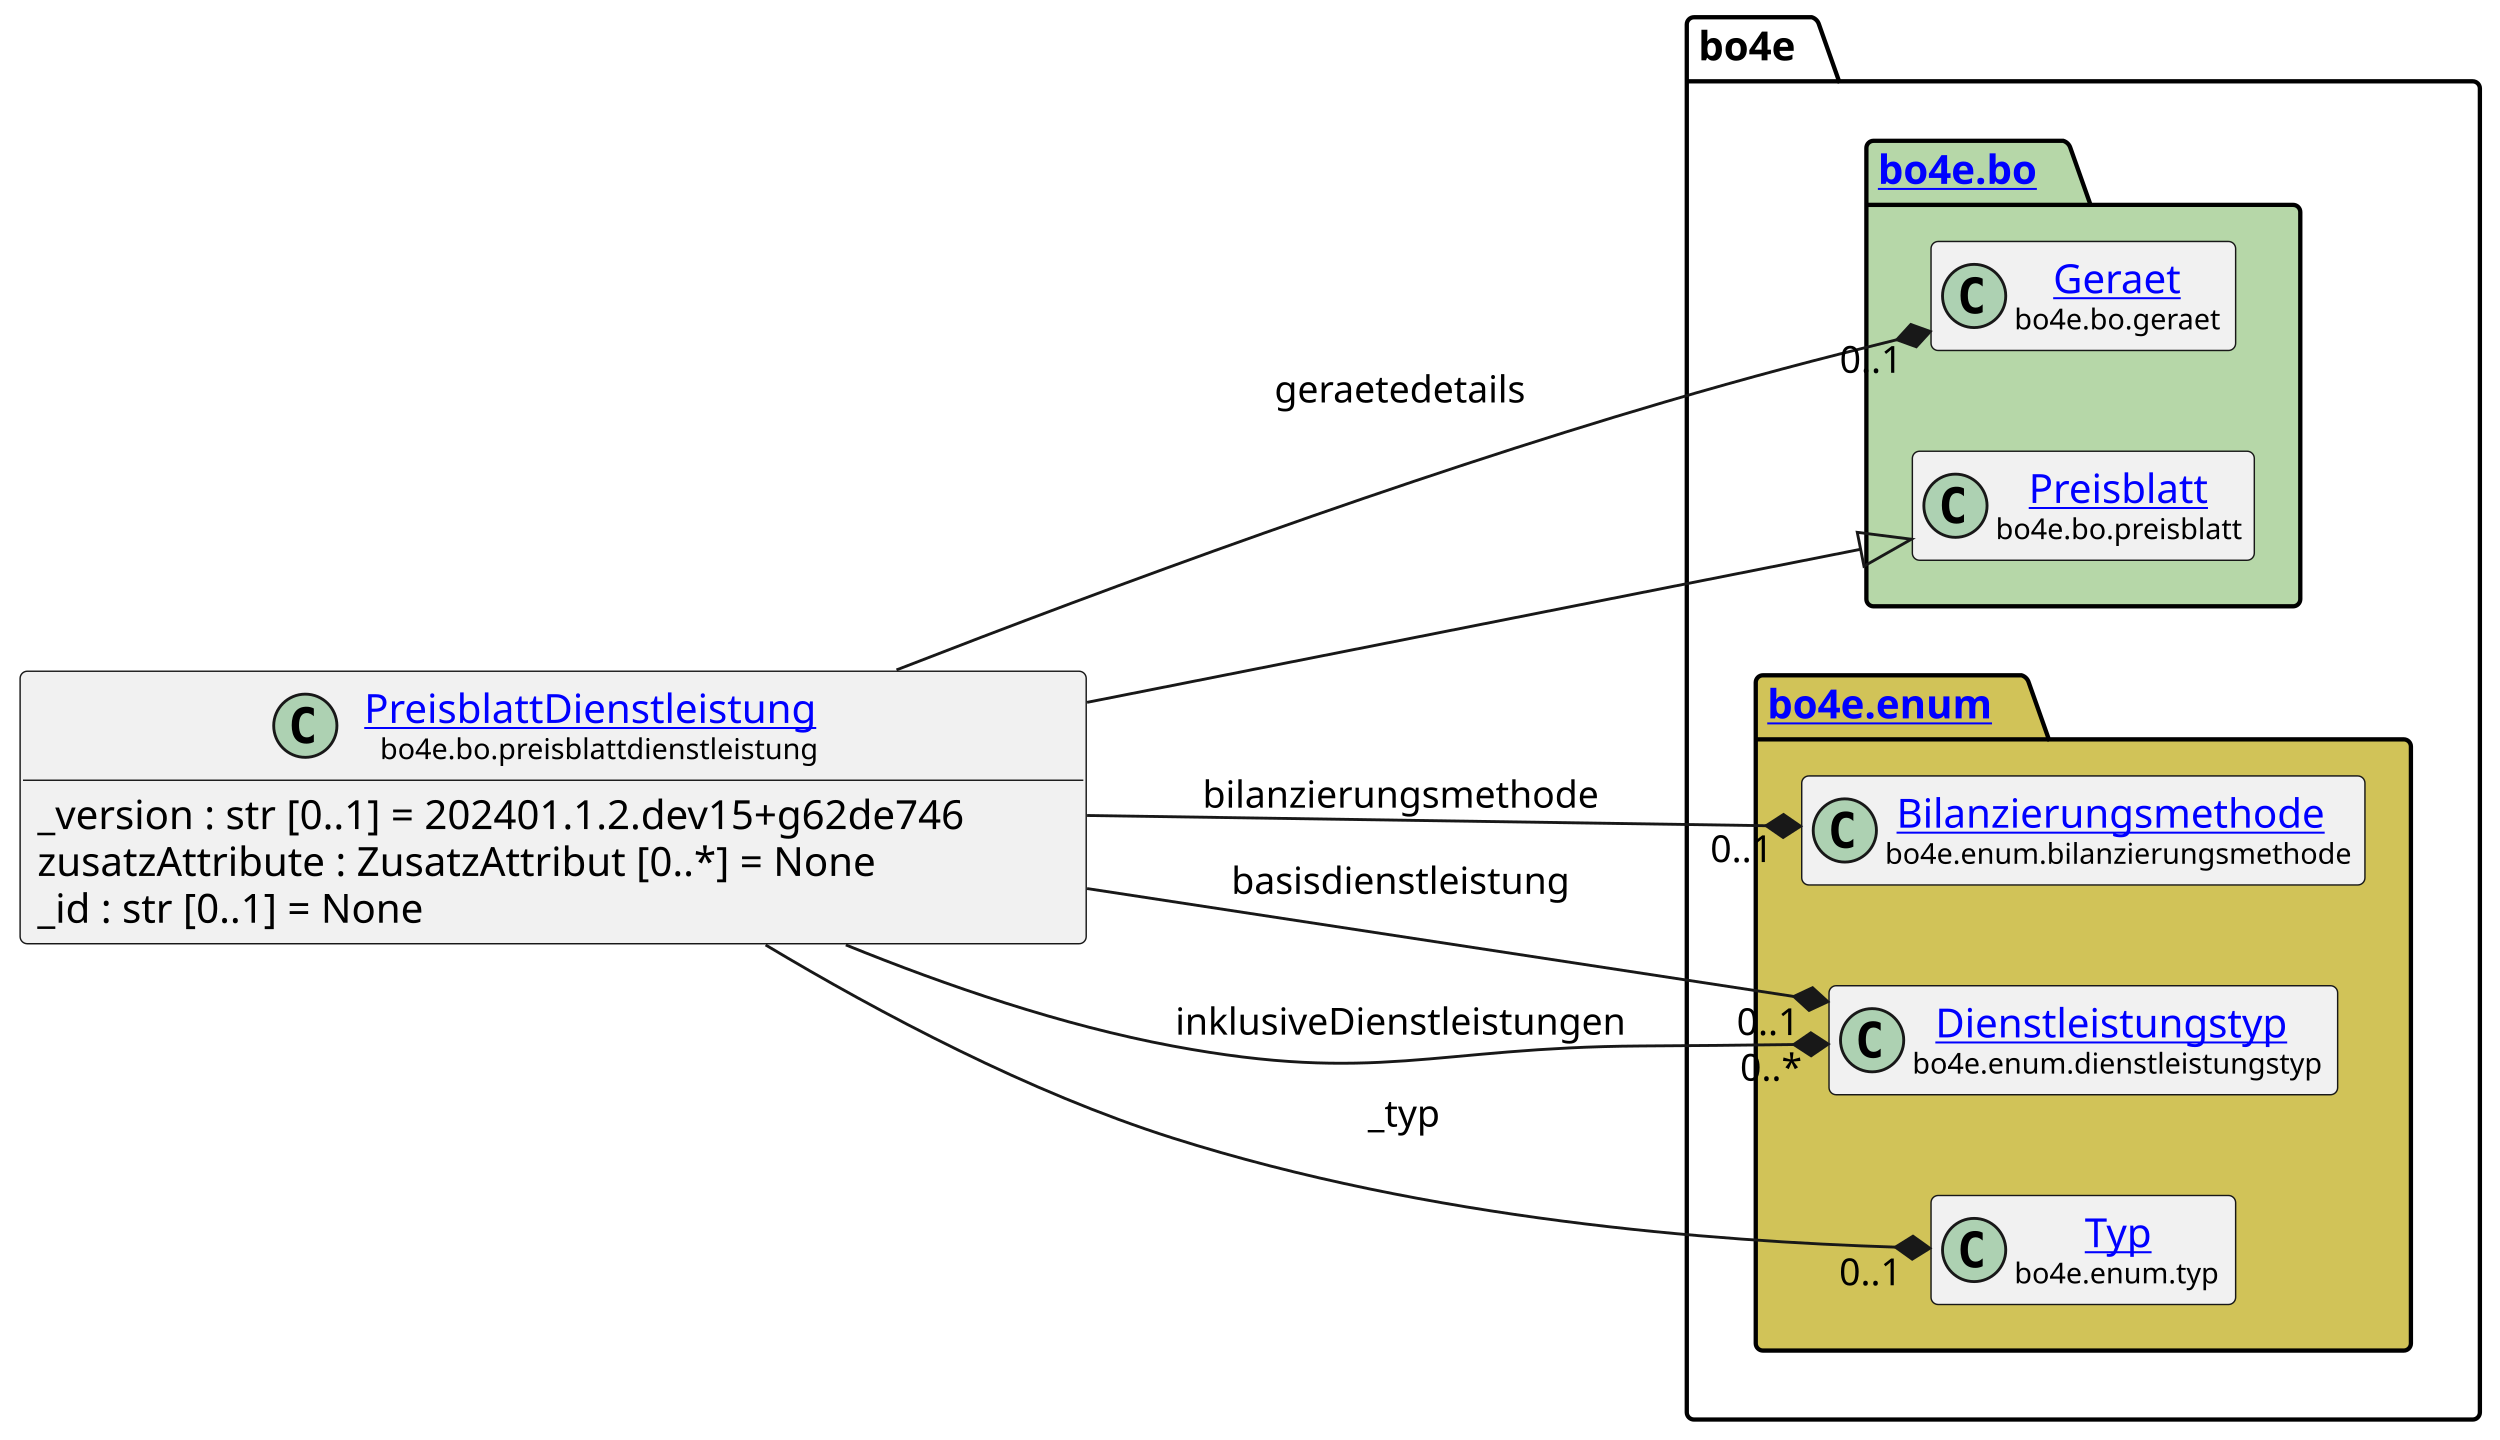
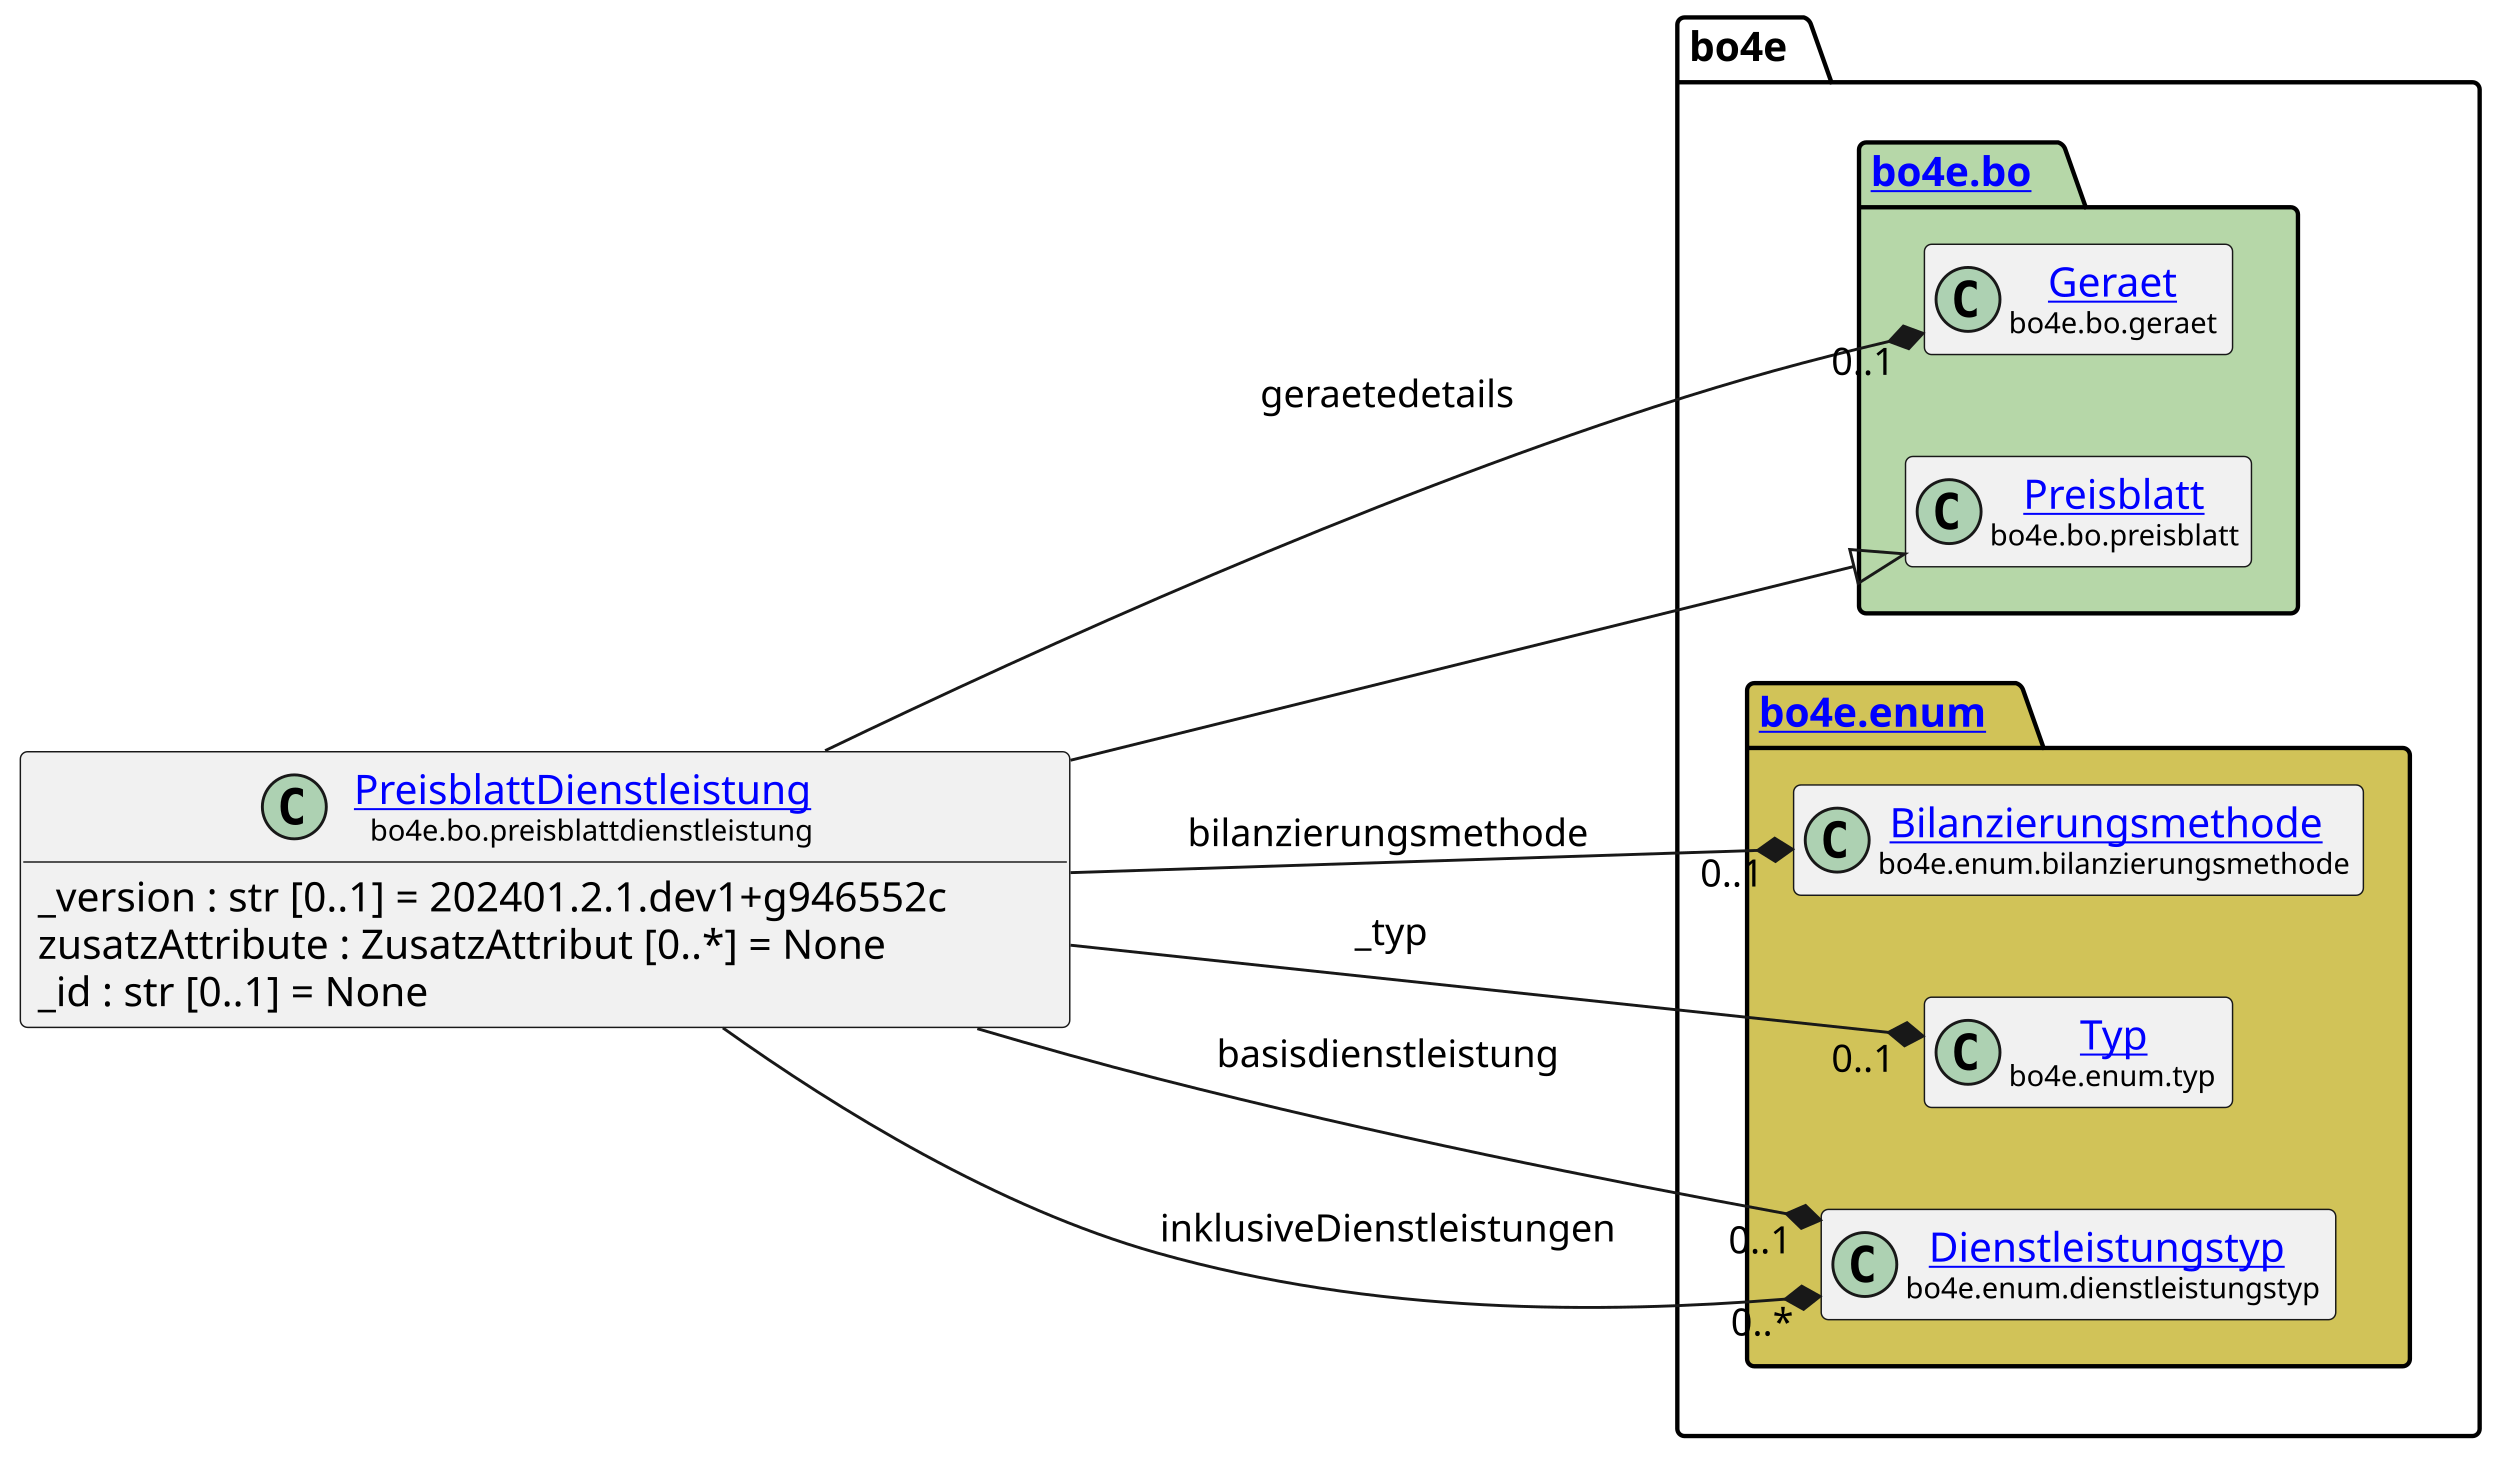
- <svg xmlns="http://www.w3.org/2000/svg" xmlns:xlink="http://www.w3.org/1999/xlink" contentStyleType="text/css" height="501px" preserveAspectRatio="none" style="width:870px;height:501px;background:#FFFFFF;" version="1.1" viewBox="0 0 870 501" width="870px" zoomAndPan="magnify">
+ <svg xmlns="http://www.w3.org/2000/svg" xmlns:xlink="http://www.w3.org/1999/xlink" contentStyleType="text/css" height="501px" preserveAspectRatio="none" style="width:860px;height:501px;background:#FFFFFF;" version="1.1" viewBox="0 0 860 501" width="860px" zoomAndPan="magnify">
  <defs />
  <g>
    <g id="cluster_bo4e">
-       <path d="M589.5,6 L630.5,6 A3.75,3.75 0 0 1 633,8.5 L640,28.297 L860.5,28.297 A2.5,2.5 0 0 1 863,30.797 L863,491.5 A2.5,2.5 0 0 1 860.5,494 L589.5,494 A2.5,2.5 0 0 1 587,491.5 L587,8.5 A2.5,2.5 0 0 1 589.5,6 " fill="none" style="stroke:#000000;stroke-width:1.5;" />
-       <line style="stroke:#000000;stroke-width:1.5;" x1="587" x2="640" y1="28.297" y2="28.297" />
-       <text fill="#000000" font-family="sans-serif" font-size="14" font-weight="bold" lengthAdjust="spacing" textLength="40" x="591" y="20.995">bo4e</text>
+       <path d="M579.5,6 L620.5,6 A3.75,3.75 0 0 1 623,8.5 L630,28.297 L850.5,28.297 A2.5,2.5 0 0 1 853,30.797 L853,491.5 A2.5,2.5 0 0 1 850.5,494 L579.5,494 A2.5,2.5 0 0 1 577,491.5 L577,8.5 A2.5,2.5 0 0 1 579.5,6 " fill="none" style="stroke:#000000;stroke-width:1.5;" />
+       <line style="stroke:#000000;stroke-width:1.5;" x1="577" x2="630" y1="28.297" y2="28.297" />
+       <text fill="#000000" font-family="sans-serif" font-size="14" font-weight="bold" lengthAdjust="spacing" textLength="40" x="581" y="20.995">bo4e</text>
    </g>
    <g id="cluster_bo">
-       <path d="M652,49 L718,49 A3.75,3.75 0 0 1 720.5,51.5 L727.5,71.297 L798,71.297 A2.5,2.5 0 0 1 800.5,73.797 L800.5,208.5 A2.5,2.5 0 0 1 798,211 L652,211 A2.5,2.5 0 0 1 649.5,208.5 L649.5,51.5 A2.5,2.5 0 0 1 652,49 " fill="#B6D7A8" style="stroke:#000000;stroke-width:1.5;" />
-       <line style="stroke:#000000;stroke-width:1.5;" x1="649.5" x2="727.5" y1="71.297" y2="71.297" />
+       <path d="M642,49 L708,49 A3.75,3.75 0 0 1 710.5,51.5 L717.5,71.297 L788,71.297 A2.5,2.5 0 0 1 790.5,73.797 L790.5,208.5 A2.5,2.5 0 0 1 788,211 L642,211 A2.5,2.5 0 0 1 639.5,208.5 L639.5,51.5 A2.5,2.5 0 0 1 642,49 " fill="#B6D7A8" style="stroke:#000000;stroke-width:1.5;" />
+       <line style="stroke:#000000;stroke-width:1.5;" x1="639.5" x2="717.5" y1="71.297" y2="71.297" />
      <a href="https://bo4e.github.io/BO4E-python/latest/api/bo4e.bo.html" target="_top" title="https://bo4e.github.io/BO4E-python/latest/api/bo4e.bo.html" xlink:actuate="onRequest" xlink:href="https://bo4e.github.io/BO4E-python/latest/api/bo4e.bo.html" xlink:show="new" xlink:title="https://bo4e.github.io/BO4E-python/latest/api/bo4e.bo.html" xlink:type="simple">
-         <text fill="#0000FF" font-family="sans-serif" font-size="14" font-weight="bold" lengthAdjust="spacing" text-decoration="underline" textLength="65" x="653.5" y="63.995">bo4e.bo</text>
+         <text fill="#0000FF" font-family="sans-serif" font-size="14" font-weight="bold" lengthAdjust="spacing" text-decoration="underline" textLength="65" x="643.5" y="63.995">bo4e.bo</text>
      </a>
    </g>
    <g id="cluster_enum">
-       <path d="M613.5,235 L703.5,235 A3.75,3.75 0 0 1 706,237.5 L713,257.297 L836.5,257.297 A2.5,2.5 0 0 1 839,259.797 L839,467.5 A2.5,2.5 0 0 1 836.5,470 L613.5,470 A2.5,2.5 0 0 1 611,467.5 L611,237.5 A2.5,2.5 0 0 1 613.5,235 " fill="#D1C358" style="stroke:#000000;stroke-width:1.5;" />
-       <line style="stroke:#000000;stroke-width:1.5;" x1="611" x2="713" y1="257.297" y2="257.297" />
+       <path d="M603.5,235 L693.5,235 A3.75,3.75 0 0 1 696,237.5 L703,257.297 L826.5,257.297 A2.5,2.5 0 0 1 829,259.797 L829,467.5 A2.5,2.5 0 0 1 826.5,470 L603.5,470 A2.5,2.5 0 0 1 601,467.5 L601,237.5 A2.5,2.5 0 0 1 603.5,235 " fill="#D1C358" style="stroke:#000000;stroke-width:1.5;" />
+       <line style="stroke:#000000;stroke-width:1.5;" x1="601" x2="703" y1="257.297" y2="257.297" />
      <a href="https://bo4e.github.io/BO4E-python/latest/api/bo4e.enum.html" target="_top" title="https://bo4e.github.io/BO4E-python/latest/api/bo4e.enum.html" xlink:actuate="onRequest" xlink:href="https://bo4e.github.io/BO4E-python/latest/api/bo4e.enum.html" xlink:show="new" xlink:title="https://bo4e.github.io/BO4E-python/latest/api/bo4e.enum.html" xlink:type="simple">
-         <text fill="#0000FF" font-family="sans-serif" font-size="14" font-weight="bold" lengthAdjust="spacing" text-decoration="underline" textLength="89" x="615" y="249.995">bo4e.enum</text>
+         <text fill="#0000FF" font-family="sans-serif" font-size="14" font-weight="bold" lengthAdjust="spacing" text-decoration="underline" textLength="89" x="605" y="249.995">bo4e.enum</text>
      </a>
    </g>
    <g id="elem_Geraet">
-       <rect codeLine="10" fill="#F1F1F1" height="37.938" id="Geraet" rx="2.5" ry="2.5" style="stroke:#181818;stroke-width:0.5;" width="106" x="672" y="84.03" />
-       <ellipse cx="687" cy="102.999" fill="#ADD1B2" rx="11" ry="11" style="stroke:#181818;stroke-width:1.0;" />
-       <path d="M689.969,108.639 Q689.391,108.936 688.75,109.077 Q688.109,109.233 687.406,109.233 Q684.906,109.233 683.578,107.593 Q682.266,105.936 682.266,102.811 Q682.266,99.686 683.578,98.03 Q684.906,96.374 687.406,96.374 Q688.109,96.374 688.75,96.53 Q689.406,96.686 689.969,96.983 L689.969,99.702 Q689.344,99.124 688.75,98.858 Q688.156,98.577 687.531,98.577 Q686.188,98.577 685.5,99.655 Q684.812,100.718 684.812,102.811 Q684.812,104.905 685.5,105.983 Q686.188,107.046 687.531,107.046 Q688.156,107.046 688.75,106.78 Q689.344,106.499 689.969,105.921 L689.969,108.639 Z " fill="#000000" />
+       <rect codeLine="10" fill="#F1F1F1" height="37.938" id="Geraet" rx="2.5" ry="2.5" style="stroke:#181818;stroke-width:0.5;" width="106" x="662" y="84.03" />
+       <ellipse cx="677" cy="102.999" fill="#ADD1B2" rx="11" ry="11" style="stroke:#181818;stroke-width:1.0;" />
+       <path d="M679.969,108.639 Q679.391,108.936 678.75,109.077 Q678.109,109.233 677.406,109.233 Q674.906,109.233 673.578,107.593 Q672.266,105.936 672.266,102.811 Q672.266,99.686 673.578,98.03 Q674.906,96.374 677.406,96.374 Q678.109,96.374 678.75,96.53 Q679.406,96.686 679.969,96.983 L679.969,99.702 Q679.344,99.124 678.75,98.858 Q678.156,98.577 677.531,98.577 Q676.188,98.577 675.5,99.655 Q674.812,100.718 674.812,102.811 Q674.812,104.905 675.5,105.983 Q676.188,107.046 677.531,107.046 Q678.156,107.046 678.75,106.78 Q679.344,106.499 679.969,105.921 L679.969,108.639 Z " fill="#000000" />
      <a href="https://bo4e.github.io/BO4E-python/latest/api/bo4e.bo.html#bo4e.bo.geraet.Geraet" target="_top" title="https://bo4e.github.io/BO4E-python/latest/api/bo4e.bo.html#bo4e.bo.geraet.Geraet" xlink:actuate="onRequest" xlink:href="https://bo4e.github.io/BO4E-python/latest/api/bo4e.bo.html#bo4e.bo.geraet.Geraet" xlink:show="new" xlink:title="https://bo4e.github.io/BO4E-python/latest/api/bo4e.bo.html#bo4e.bo.geraet.Geraet" xlink:type="simple">
-         <text fill="#0000FF" font-family="sans-serif" font-size="14" lengthAdjust="spacing" text-decoration="underline" textLength="47" x="714.5" y="102.025">Geraet</text>
+         <text fill="#0000FF" font-family="sans-serif" font-size="14" lengthAdjust="spacing" text-decoration="underline" textLength="47" x="704.5" y="102.025">Geraet</text>
      </a>
-       <text fill="#000000" font-family="sans-serif" font-size="10" lengthAdjust="spacing" textLength="74" x="701" y="114.609">bo4e.bo.geraet</text>
+       <text fill="#000000" font-family="sans-serif" font-size="10" lengthAdjust="spacing" textLength="74" x="691" y="114.609">bo4e.bo.geraet</text>
    </g>
    <g id="elem_Preisblatt">
-       <rect codeLine="11" fill="#F1F1F1" height="37.938" id="Preisblatt" rx="2.5" ry="2.5" style="stroke:#181818;stroke-width:0.5;" width="119" x="665.5" y="157.03" />
-       <ellipse cx="680.5" cy="175.999" fill="#ADD1B2" rx="11" ry="11" style="stroke:#181818;stroke-width:1.0;" />
-       <path d="M683.469,181.639 Q682.891,181.936 682.25,182.077 Q681.609,182.233 680.906,182.233 Q678.406,182.233 677.078,180.593 Q675.766,178.936 675.766,175.811 Q675.766,172.686 677.078,171.03 Q678.406,169.374 680.906,169.374 Q681.609,169.374 682.25,169.53 Q682.906,169.686 683.469,169.983 L683.469,172.702 Q682.844,172.124 682.25,171.858 Q681.656,171.577 681.031,171.577 Q679.688,171.577 679,172.655 Q678.312,173.718 678.312,175.811 Q678.312,177.905 679,178.983 Q679.688,180.046 681.031,180.046 Q681.656,180.046 682.25,179.78 Q682.844,179.499 683.469,178.921 L683.469,181.639 Z " fill="#000000" />
+       <rect codeLine="11" fill="#F1F1F1" height="37.938" id="Preisblatt" rx="2.5" ry="2.5" style="stroke:#181818;stroke-width:0.5;" width="119" x="655.5" y="157.03" />
+       <ellipse cx="670.5" cy="175.999" fill="#ADD1B2" rx="11" ry="11" style="stroke:#181818;stroke-width:1.0;" />
+       <path d="M673.469,181.639 Q672.891,181.936 672.25,182.077 Q671.609,182.233 670.906,182.233 Q668.406,182.233 667.078,180.593 Q665.766,178.936 665.766,175.811 Q665.766,172.686 667.078,171.03 Q668.406,169.374 670.906,169.374 Q671.609,169.374 672.25,169.53 Q672.906,169.686 673.469,169.983 L673.469,172.702 Q672.844,172.124 672.25,171.858 Q671.656,171.577 671.031,171.577 Q669.688,171.577 669,172.655 Q668.312,173.718 668.312,175.811 Q668.312,177.905 669,178.983 Q669.688,180.046 671.031,180.046 Q671.656,180.046 672.25,179.78 Q672.844,179.499 673.469,178.921 L673.469,181.639 Z " fill="#000000" />
      <a href="https://bo4e.github.io/BO4E-python/latest/api/bo4e.bo.html#bo4e.bo.preisblatt.Preisblatt" target="_top" title="https://bo4e.github.io/BO4E-python/latest/api/bo4e.bo.html#bo4e.bo.preisblatt.Preisblatt" xlink:actuate="onRequest" xlink:href="https://bo4e.github.io/BO4E-python/latest/api/bo4e.bo.html#bo4e.bo.preisblatt.Preisblatt" xlink:show="new" xlink:title="https://bo4e.github.io/BO4E-python/latest/api/bo4e.bo.html#bo4e.bo.preisblatt.Preisblatt" xlink:type="simple">
-         <text fill="#0000FF" font-family="sans-serif" font-size="14" lengthAdjust="spacing" text-decoration="underline" textLength="64" x="706" y="175.025">Preisblatt</text>
+         <text fill="#0000FF" font-family="sans-serif" font-size="14" lengthAdjust="spacing" text-decoration="underline" textLength="64" x="696" y="175.025">Preisblatt</text>
      </a>
-       <text fill="#000000" font-family="sans-serif" font-size="10" lengthAdjust="spacing" textLength="87" x="694.5" y="187.609">bo4e.bo.preisblatt</text>
+       <text fill="#000000" font-family="sans-serif" font-size="10" lengthAdjust="spacing" textLength="87" x="684.5" y="187.609">bo4e.bo.preisblatt</text>
    </g>
    <g id="elem_Bilanzierungsmethode">
-       <rect codeLine="14" fill="#F1F1F1" height="37.938" id="Bilanzierungsmethode" rx="2.5" ry="2.5" style="stroke:#181818;stroke-width:0.5;" width="196" x="627" y="270.03" />
-       <ellipse cx="642" cy="288.999" fill="#ADD1B2" rx="11" ry="11" style="stroke:#181818;stroke-width:1.0;" />
-       <path d="M644.969,294.639 Q644.391,294.936 643.75,295.077 Q643.109,295.233 642.406,295.233 Q639.906,295.233 638.578,293.592 Q637.266,291.936 637.266,288.811 Q637.266,285.686 638.578,284.03 Q639.906,282.374 642.406,282.374 Q643.109,282.374 643.75,282.53 Q644.406,282.686 644.969,282.983 L644.969,285.702 Q644.344,285.124 643.75,284.858 Q643.156,284.577 642.531,284.577 Q641.188,284.577 640.5,285.655 Q639.812,286.717 639.812,288.811 Q639.812,290.905 640.5,291.983 Q641.188,293.046 642.531,293.046 Q643.156,293.046 643.75,292.78 Q644.344,292.499 644.969,291.921 L644.969,294.639 Z " fill="#000000" />
+       <rect codeLine="14" fill="#F1F1F1" height="37.938" id="Bilanzierungsmethode" rx="2.5" ry="2.5" style="stroke:#181818;stroke-width:0.5;" width="196" x="617" y="270.03" />
+       <ellipse cx="632" cy="288.999" fill="#ADD1B2" rx="11" ry="11" style="stroke:#181818;stroke-width:1.0;" />
+       <path d="M634.969,294.639 Q634.391,294.936 633.75,295.077 Q633.109,295.233 632.406,295.233 Q629.906,295.233 628.578,293.592 Q627.266,291.936 627.266,288.811 Q627.266,285.686 628.578,284.03 Q629.906,282.374 632.406,282.374 Q633.109,282.374 633.75,282.53 Q634.406,282.686 634.969,282.983 L634.969,285.702 Q634.344,285.124 633.75,284.858 Q633.156,284.577 632.531,284.577 Q631.188,284.577 630.5,285.655 Q629.812,286.717 629.812,288.811 Q629.812,290.905 630.5,291.983 Q631.188,293.046 632.531,293.046 Q633.156,293.046 633.75,292.78 Q634.344,292.499 634.969,291.921 L634.969,294.639 Z " fill="#000000" />
      <a href="https://bo4e.github.io/BO4E-python/latest/api/bo4e.enum.html#bo4e.enum.bilanzierungsmethode.Bilanzierungsmethode" target="_top" title="https://bo4e.github.io/BO4E-python/latest/api/bo4e.enum.html#bo4e.enum.bilanzierungsmethode.Bilanzierungsmethode" xlink:actuate="onRequest" xlink:href="https://bo4e.github.io/BO4E-python/latest/api/bo4e.enum.html#bo4e.enum.bilanzierungsmethode.Bilanzierungsmethode" xlink:show="new" xlink:title="https://bo4e.github.io/BO4E-python/latest/api/bo4e.enum.html#bo4e.enum.bilanzierungsmethode.Bilanzierungsmethode" xlink:type="simple">
-         <text fill="#0000FF" font-family="sans-serif" font-size="14" lengthAdjust="spacing" text-decoration="underline" textLength="156" x="660" y="288.025">Bilanzierungsmethode</text>
+         <text fill="#0000FF" font-family="sans-serif" font-size="14" lengthAdjust="spacing" text-decoration="underline" textLength="156" x="650" y="288.025">Bilanzierungsmethode</text>
      </a>
-       <text fill="#000000" font-family="sans-serif" font-size="10" lengthAdjust="spacing" textLength="164" x="656" y="300.609">bo4e.enum.bilanzierungsmethode</text>
+       <text fill="#000000" font-family="sans-serif" font-size="10" lengthAdjust="spacing" textLength="164" x="646" y="300.609">bo4e.enum.bilanzierungsmethode</text>
+     </g>
+     <g id="elem_Typ">
+       <rect codeLine="15" fill="#F1F1F1" height="37.938" id="Typ" rx="2.5" ry="2.5" style="stroke:#181818;stroke-width:0.5;" width="106" x="662" y="343.03" />
+       <ellipse cx="677" cy="361.999" fill="#ADD1B2" rx="11" ry="11" style="stroke:#181818;stroke-width:1.0;" />
+       <path d="M679.969,367.639 Q679.391,367.936 678.75,368.077 Q678.109,368.233 677.406,368.233 Q674.906,368.233 673.578,366.592 Q672.266,364.936 672.266,361.811 Q672.266,358.686 673.578,357.03 Q674.906,355.374 677.406,355.374 Q678.109,355.374 678.75,355.53 Q679.406,355.686 679.969,355.983 L679.969,358.702 Q679.344,358.124 678.75,357.858 Q678.156,357.577 677.531,357.577 Q676.188,357.577 675.5,358.655 Q674.812,359.717 674.812,361.811 Q674.812,363.905 675.5,364.983 Q676.188,366.046 677.531,366.046 Q678.156,366.046 678.75,365.78 Q679.344,365.499 679.969,364.921 L679.969,367.639 Z " fill="#000000" />
+       <a href="https://bo4e.github.io/BO4E-python/latest/api/bo4e.enum.html#bo4e.enum.typ.Typ" target="_top" title="https://bo4e.github.io/BO4E-python/latest/api/bo4e.enum.html#bo4e.enum.typ.Typ" xlink:actuate="onRequest" xlink:href="https://bo4e.github.io/BO4E-python/latest/api/bo4e.enum.html#bo4e.enum.typ.Typ" xlink:show="new" xlink:title="https://bo4e.github.io/BO4E-python/latest/api/bo4e.enum.html#bo4e.enum.typ.Typ" xlink:type="simple">
+         <text fill="#0000FF" font-family="sans-serif" font-size="14" lengthAdjust="spacing" text-decoration="underline" textLength="25" x="715.5" y="361.025">Typ</text>
+       </a>
+       <text fill="#000000" font-family="sans-serif" font-size="10" lengthAdjust="spacing" textLength="74" x="691" y="373.609">bo4e.enum.typ</text>
    </g>
    <g id="elem_Dienstleistungstyp">
-       <rect codeLine="15" fill="#F1F1F1" height="37.938" id="Dienstleistungstyp" rx="2.5" ry="2.5" style="stroke:#181818;stroke-width:0.5;" width="177" x="636.5" y="343.03" />
-       <ellipse cx="651.5" cy="361.999" fill="#ADD1B2" rx="11" ry="11" style="stroke:#181818;stroke-width:1.0;" />
-       <path d="M654.469,367.639 Q653.891,367.936 653.25,368.077 Q652.609,368.233 651.906,368.233 Q649.406,368.233 648.078,366.592 Q646.766,364.936 646.766,361.811 Q646.766,358.686 648.078,357.03 Q649.406,355.374 651.906,355.374 Q652.609,355.374 653.25,355.53 Q653.906,355.686 654.469,355.983 L654.469,358.702 Q653.844,358.124 653.25,357.858 Q652.656,357.577 652.031,357.577 Q650.688,357.577 650,358.655 Q649.312,359.717 649.312,361.811 Q649.312,363.905 650,364.983 Q650.688,366.046 652.031,366.046 Q652.656,366.046 653.25,365.78 Q653.844,365.499 654.469,364.921 L654.469,367.639 Z " fill="#000000" />
+       <rect codeLine="16" fill="#F1F1F1" height="37.938" id="Dienstleistungstyp" rx="2.5" ry="2.5" style="stroke:#181818;stroke-width:0.5;" width="177" x="626.5" y="416.03" />
+       <ellipse cx="641.5" cy="434.999" fill="#ADD1B2" rx="11" ry="11" style="stroke:#181818;stroke-width:1.0;" />
+       <path d="M644.469,440.639 Q643.891,440.936 643.25,441.077 Q642.609,441.233 641.906,441.233 Q639.406,441.233 638.078,439.592 Q636.766,437.936 636.766,434.811 Q636.766,431.686 638.078,430.03 Q639.406,428.374 641.906,428.374 Q642.609,428.374 643.25,428.53 Q643.906,428.686 644.469,428.983 L644.469,431.702 Q643.844,431.124 643.25,430.858 Q642.656,430.577 642.031,430.577 Q640.688,430.577 640,431.655 Q639.312,432.717 639.312,434.811 Q639.312,436.905 640,437.983 Q640.688,439.046 642.031,439.046 Q642.656,439.046 643.25,438.78 Q643.844,438.499 644.469,437.921 L644.469,440.639 Z " fill="#000000" />
      <a href="https://bo4e.github.io/BO4E-python/latest/api/bo4e.enum.html#bo4e.enum.dienstleistungstyp.Dienstleistungstyp" target="_top" title="https://bo4e.github.io/BO4E-python/latest/api/bo4e.enum.html#bo4e.enum.dienstleistungstyp.Dienstleistungstyp" xlink:actuate="onRequest" xlink:href="https://bo4e.github.io/BO4E-python/latest/api/bo4e.enum.html#bo4e.enum.dienstleistungstyp.Dienstleistungstyp" xlink:show="new" xlink:title="https://bo4e.github.io/BO4E-python/latest/api/bo4e.enum.html#bo4e.enum.dienstleistungstyp.Dienstleistungstyp" xlink:type="simple">
-         <text fill="#0000FF" font-family="sans-serif" font-size="14" lengthAdjust="spacing" text-decoration="underline" textLength="129" x="673.5" y="361.025">Dienstleistungstyp</text>
+         <text fill="#0000FF" font-family="sans-serif" font-size="14" lengthAdjust="spacing" text-decoration="underline" textLength="129" x="663.5" y="434.025">Dienstleistungstyp</text>
      </a>
-       <text fill="#000000" font-family="sans-serif" font-size="10" lengthAdjust="spacing" textLength="145" x="665.5" y="373.609">bo4e.enum.dienstleistungstyp</text>
-     </g>
-     <g id="elem_Typ">
-       <rect codeLine="16" fill="#F1F1F1" height="37.938" id="Typ" rx="2.5" ry="2.5" style="stroke:#181818;stroke-width:0.5;" width="106" x="672" y="416.03" />
-       <ellipse cx="687" cy="434.999" fill="#ADD1B2" rx="11" ry="11" style="stroke:#181818;stroke-width:1.0;" />
-       <path d="M689.969,440.639 Q689.391,440.936 688.75,441.077 Q688.109,441.233 687.406,441.233 Q684.906,441.233 683.578,439.592 Q682.266,437.936 682.266,434.811 Q682.266,431.686 683.578,430.03 Q684.906,428.374 687.406,428.374 Q688.109,428.374 688.75,428.53 Q689.406,428.686 689.969,428.983 L689.969,431.702 Q689.344,431.124 688.75,430.858 Q688.156,430.577 687.531,430.577 Q686.188,430.577 685.5,431.655 Q684.812,432.717 684.812,434.811 Q684.812,436.905 685.5,437.983 Q686.188,439.046 687.531,439.046 Q688.156,439.046 688.75,438.78 Q689.344,438.499 689.969,437.921 L689.969,440.639 Z " fill="#000000" />
-       <a href="https://bo4e.github.io/BO4E-python/latest/api/bo4e.enum.html#bo4e.enum.typ.Typ" target="_top" title="https://bo4e.github.io/BO4E-python/latest/api/bo4e.enum.html#bo4e.enum.typ.Typ" xlink:actuate="onRequest" xlink:href="https://bo4e.github.io/BO4E-python/latest/api/bo4e.enum.html#bo4e.enum.typ.Typ" xlink:show="new" xlink:title="https://bo4e.github.io/BO4E-python/latest/api/bo4e.enum.html#bo4e.enum.typ.Typ" xlink:type="simple">
-         <text fill="#0000FF" font-family="sans-serif" font-size="14" lengthAdjust="spacing" text-decoration="underline" textLength="25" x="725.5" y="434.025">Typ</text>
-       </a>
-       <text fill="#000000" font-family="sans-serif" font-size="10" lengthAdjust="spacing" textLength="74" x="701" y="446.609">bo4e.enum.typ</text>
+       <text fill="#000000" font-family="sans-serif" font-size="10" lengthAdjust="spacing" textLength="145" x="655.5" y="446.609">bo4e.enum.dienstleistungstyp</text>
    </g>
    <g id="elem_PreisblattDienstleistung">
-       <rect codeLine="3" fill="#F1F1F1" height="94.828" id="PreisblattDienstleistung" rx="2.5" ry="2.5" style="stroke:#181818;stroke-width:0.5;" width="371" x="7" y="233.59" />
-       <ellipse cx="106.25" cy="252.559" fill="#ADD1B2" rx="11" ry="11" style="stroke:#181818;stroke-width:1.0;" />
-       <path d="M109.219,258.199 Q108.641,258.496 108,258.637 Q107.359,258.793 106.656,258.793 Q104.156,258.793 102.828,257.152 Q101.516,255.496 101.516,252.371 Q101.516,249.246 102.828,247.59 Q104.156,245.934 106.656,245.934 Q107.359,245.934 108,246.09 Q108.656,246.246 109.219,246.543 L109.219,249.262 Q108.594,248.684 108,248.418 Q107.406,248.137 106.781,248.137 Q105.438,248.137 104.75,249.215 Q104.062,250.278 104.062,252.371 Q104.062,254.465 104.75,255.543 Q105.438,256.606 106.781,256.606 Q107.406,256.606 108,256.34 Q108.594,256.059 109.219,255.481 L109.219,258.199 Z " fill="#000000" />
+       <rect codeLine="3" fill="#F1F1F1" height="94.828" id="PreisblattDienstleistung" rx="2.5" ry="2.5" style="stroke:#181818;stroke-width:0.5;" width="361" x="7" y="258.59" />
+       <ellipse cx="101.25" cy="277.559" fill="#ADD1B2" rx="11" ry="11" style="stroke:#181818;stroke-width:1.0;" />
+       <path d="M104.219,283.199 Q103.641,283.496 103,283.637 Q102.359,283.793 101.656,283.793 Q99.156,283.793 97.828,282.152 Q96.516,280.496 96.516,277.371 Q96.516,274.246 97.828,272.59 Q99.156,270.934 101.656,270.934 Q102.359,270.934 103,271.09 Q103.656,271.246 104.219,271.543 L104.219,274.262 Q103.594,273.684 103,273.418 Q102.406,273.137 101.781,273.137 Q100.438,273.137 99.75,274.215 Q99.062,275.277 99.062,277.371 Q99.062,279.465 99.75,280.543 Q100.438,281.606 101.781,281.606 Q102.406,281.606 103,281.34 Q103.594,281.059 104.219,280.481 L104.219,283.199 Z " fill="#000000" />
      <a href="https://bo4e.github.io/BO4E-python/latest/api/bo4e.bo.html#bo4e.bo.preisblattdienstleistung.PreisblattDienstleistung" target="_top" title="https://bo4e.github.io/BO4E-python/latest/api/bo4e.bo.html#bo4e.bo.preisblattdienstleistung.PreisblattDienstleistung" xlink:actuate="onRequest" xlink:href="https://bo4e.github.io/BO4E-python/latest/api/bo4e.bo.html#bo4e.bo.preisblattdienstleistung.PreisblattDienstleistung" xlink:show="new" xlink:title="https://bo4e.github.io/BO4E-python/latest/api/bo4e.bo.html#bo4e.bo.preisblattdienstleistung.PreisblattDienstleistung" xlink:type="simple">
-         <text fill="#0000FF" font-family="sans-serif" font-size="14" lengthAdjust="spacing" text-decoration="underline" textLength="164" x="126.75" y="251.585">PreisblattDienstleistung</text>
+         <text fill="#0000FF" font-family="sans-serif" font-size="14" lengthAdjust="spacing" text-decoration="underline" textLength="164" x="121.75" y="276.585">PreisblattDienstleistung</text>
      </a>
-       <text fill="#000000" font-family="sans-serif" font-size="10" lengthAdjust="spacing" textLength="153" x="132.25" y="264.169">bo4e.bo.preisblattdienstleistung</text>
-       <line style="stroke:#181818;stroke-width:0.5;" x1="8" x2="377" y1="271.527" y2="271.527" />
-       <text fill="#000000" font-family="sans-serif" font-size="14" lengthAdjust="spacing" textLength="359" x="13" y="288.523">_version : str [0..1] = 202401.1.2.dev15+g62de746</text>
-       <text fill="#000000" font-family="sans-serif" font-size="14" lengthAdjust="spacing" textLength="311" x="13" y="304.82">zusatzAttribute : ZusatzAttribut [0..*] = None</text>
-       <text fill="#000000" font-family="sans-serif" font-size="14" lengthAdjust="spacing" textLength="147" x="13" y="321.116">_id : str [0..1] = None</text>
+       <text fill="#000000" font-family="sans-serif" font-size="10" lengthAdjust="spacing" textLength="153" x="127.25" y="289.169">bo4e.bo.preisblattdienstleistung</text>
+       <line style="stroke:#181818;stroke-width:0.5;" x1="8" x2="367" y1="296.527" y2="296.527" />
+       <text fill="#000000" font-family="sans-serif" font-size="14" lengthAdjust="spacing" textLength="349" x="13" y="313.523">_version : str [0..1] = 202401.2.1.dev1+g946552c</text>
+       <text fill="#000000" font-family="sans-serif" font-size="14" lengthAdjust="spacing" textLength="311" x="13" y="329.82">zusatzAttribute : ZusatzAttribut [0..*] = None</text>
+       <text fill="#000000" font-family="sans-serif" font-size="14" lengthAdjust="spacing" textLength="147" x="13" y="346.116">_id : str [0..1] = None</text>
    </g>
    <g id="link_PreisblattDienstleistung_Preisblatt">
-       <path codeLine="19" d="M378.3,244.42 C478.77,224.54 578.592,204.773 647.492,191.143 " fill="none" id="PreisblattDienstleistung-to-Preisblatt" style="stroke:#181818;stroke-width:1.0;" />
-       <polygon fill="none" points="665.15,187.65,646.328,185.257,648.657,197.029,665.15,187.65" style="stroke:#181818;stroke-width:1.0;" />
+       <path codeLine="19" d="M368.24,261.53 C468.26,236.79 568.687,211.953 637.757,194.863 " fill="none" id="PreisblattDienstleistung-to-Preisblatt" style="stroke:#181818;stroke-width:1.0;" />
+       <polygon fill="none" points="655.23,190.54,636.316,189.039,639.198,200.688,655.23,190.54" style="stroke:#181818;stroke-width:1.0;" />
    </g>
    <g id="link_PreisblattDienstleistung_Typ">
-       <path codeLine="20" d="M266.43,328.84 C306.59,352.89 358.26,380.21 408,396 C497.7,424.48 595.856,431.942 659.586,434.002 " fill="none" id="PreisblattDienstleistung-to-Typ" style="stroke:#181818;stroke-width:1.0;" />
-       <polygon fill="#181818" points="671.58,434.39,665.712,430.198,659.586,434.002,665.454,438.194,671.58,434.39" style="stroke:#181818;stroke-width:1.0;" />
-       <text fill="#000000" font-family="sans-serif" font-size="13" lengthAdjust="spacing" textLength="27" x="476" y="392.067">_typ</text>
-       <text fill="#000000" font-family="sans-serif" font-size="13" lengthAdjust="spacing" textLength="24" x="640.016" y="447.261">0..1</text>
+       <path codeLine="20" d="M368.24,325.15 C471.38,336.15 581.598,347.888 649.618,355.138 " fill="none" id="PreisblattDienstleistung-to-Typ" style="stroke:#181818;stroke-width:1.0;" />
+       <polygon fill="#181818" points="661.55,356.41,656.008,351.797,649.618,355.138,655.16,359.752,661.55,356.41" style="stroke:#181818;stroke-width:1.0;" />
+       <text fill="#000000" font-family="sans-serif" font-size="13" lengthAdjust="spacing" textLength="27" x="466" y="325.067">_typ</text>
+       <text fill="#000000" font-family="sans-serif" font-size="13" lengthAdjust="spacing" textLength="24" x="629.982" y="368.706">0..1</text>
    </g>
    <g id="link_PreisblattDienstleistung_Bilanzierungsmethode">
-       <path codeLine="21" d="M378.3,283.79 C461.88,285.05 545.231,286.31 614.591,287.35 " fill="none" id="PreisblattDienstleistung-to-Bilanzierungsmethode" style="stroke:#181818;stroke-width:1.0;" />
-       <polygon fill="#181818" points="626.59,287.53,620.651,283.44,614.591,287.35,620.531,291.44,626.59,287.53" style="stroke:#181818;stroke-width:1.0;" />
-       <text fill="#000000" font-family="sans-serif" font-size="13" lengthAdjust="spacing" textLength="142" x="418.5" y="281.067">bilanzierungsmethode</text>
-       <text fill="#000000" font-family="sans-serif" font-size="13" lengthAdjust="spacing" textLength="24" x="595.172" y="300.007">0..1</text>
+       <path codeLine="21" d="M368.24,300.19 C451.47,297.49 535.076,294.788 604.626,292.538 " fill="none" id="PreisblattDienstleistung-to-Bilanzierungsmethode" style="stroke:#181818;stroke-width:1.0;" />
+       <polygon fill="#181818" points="616.62,292.15,610.494,288.346,604.626,292.538,610.753,296.342,616.62,292.15" style="stroke:#181818;stroke-width:1.0;" />
+       <text fill="#000000" font-family="sans-serif" font-size="13" lengthAdjust="spacing" textLength="142" x="408.5" y="291.067">bilanzierungsmethode</text>
+       <text fill="#000000" font-family="sans-serif" font-size="13" lengthAdjust="spacing" textLength="24" x="584.859" y="304.971">0..1</text>
    </g>
    <g id="link_PreisblattDienstleistung_Dienstleistungstyp">
-       <path codeLine="22" d="M378.3,309.22 C465.76,322.57 554.258,336.078 624.228,346.768 " fill="none" id="PreisblattDienstleistung-to-Dienstleistungstyp" style="stroke:#181818;stroke-width:1.0;" />
-       <polygon fill="#181818" points="636.09,348.58,630.763,343.72,624.228,346.768,629.555,351.628,636.09,348.58" style="stroke:#181818;stroke-width:1.0;" />
-       <text fill="#000000" font-family="sans-serif" font-size="13" lengthAdjust="spacing" textLength="122" x="428.5" y="311.067">basisdienstleistung</text>
-       <text fill="#000000" font-family="sans-serif" font-size="13" lengthAdjust="spacing" textLength="24" x="604.364" y="360.199">0..1</text>
+       <path codeLine="22" d="M336.19,353.86 C356.85,359.96 377.89,365.86 398,371 C474.46,390.55 550.758,405.811 614.478,417.521 " fill="none" id="PreisblattDienstleistung-to-Dienstleistungstyp" style="stroke:#181818;stroke-width:1.0;" />
+       <polygon fill="#181818" points="626.28,419.69,621.102,414.671,614.478,417.521,619.656,422.54,626.28,419.69" style="stroke:#181818;stroke-width:1.0;" />
+       <text fill="#000000" font-family="sans-serif" font-size="13" lengthAdjust="spacing" textLength="122" x="418.5" y="367.067">basisdienstleistung</text>
+       <text fill="#000000" font-family="sans-serif" font-size="13" lengthAdjust="spacing" textLength="24" x="594.569" y="431.164">0..1</text>
    </g>
    <g id="link_PreisblattDienstleistung_Dienstleistungstyp">
-       <path codeLine="23" d="M294.35,328.83 C329.5,343.11 369.73,356.85 408,364 C479.21,377.3 498.56,364.47 571,364 C592.12,363.86 602.881,363.777 624.221,363.497 " fill="none" id="PreisblattDienstleistung-to-Dienstleistungstyp-1" style="stroke:#181818;stroke-width:1.0;" />
-       <polygon fill="#181818" points="636.22,363.34,630.168,359.419,624.221,363.497,630.273,367.418,636.22,363.34" style="stroke:#181818;stroke-width:1.0;" />
-       <text fill="#000000" font-family="sans-serif" font-size="13" lengthAdjust="spacing" textLength="161" x="409" y="360.067">inklusiveDienstleistungen</text>
-       <text fill="#000000" font-family="sans-serif" font-size="13" lengthAdjust="spacing" textLength="23" x="605.542" y="376.089">0..*</text>
+       <path codeLine="23" d="M248.68,353.6 C288.54,382.05 343.38,415.57 398,431 C472.84,452.14 549.728,452.057 614.118,446.907 " fill="none" id="PreisblattDienstleistung-to-Dienstleistungstyp-1" style="stroke:#181818;stroke-width:1.0;" />
+       <polygon fill="#181818" points="626.08,445.95,619.78,442.441,614.118,446.907,620.418,450.416,626.08,445.95" style="stroke:#181818;stroke-width:1.0;" />
+       <text fill="#000000" font-family="sans-serif" font-size="13" lengthAdjust="spacing" textLength="161" x="399" y="427.067">inklusiveDienstleistungen</text>
+       <text fill="#000000" font-family="sans-serif" font-size="13" lengthAdjust="spacing" textLength="23" x="595.392" y="459.435">0..*</text>
    </g>
    <g id="link_PreisblattDienstleistung_Geraet">
-       <path codeLine="24" d="M311.98,233.13 C387.57,203.73 488.06,166.72 579,140 C609.53,131.03 632.396,125.032 660.086,118.232 " fill="none" id="PreisblattDienstleistung-to-Geraet" style="stroke:#181818;stroke-width:1.0;" />
-       <polygon fill="#181818" points="671.74,115.37,664.959,112.916,660.086,118.232,666.867,120.686,671.74,115.37" style="stroke:#181818;stroke-width:1.0;" />
-       <text fill="#000000" font-family="sans-serif" font-size="13" lengthAdjust="spacing" textLength="92" x="443.5" y="140.067">geraetedetails</text>
-       <text fill="#000000" font-family="sans-serif" font-size="13" lengthAdjust="spacing" textLength="24" x="640.194" y="129.742">0..1</text>
+       <path codeLine="24" d="M283.84,258.22 C359.61,221.77 469.1,172.46 569,140 C599.27,130.17 622.096,124.047 649.846,117.447 " fill="none" id="PreisblattDienstleistung-to-Geraet" style="stroke:#181818;stroke-width:1.0;" />
+       <polygon fill="#181818" points="661.52,114.67,654.757,112.167,649.846,117.447,656.608,119.95,661.52,114.67" style="stroke:#181818;stroke-width:1.0;" />
+       <text fill="#000000" font-family="sans-serif" font-size="13" lengthAdjust="spacing" textLength="92" x="433.5" y="140.067">geraetedetails</text>
+       <text fill="#000000" font-family="sans-serif" font-size="13" lengthAdjust="spacing" textLength="24" x="629.949" y="128.961">0..1</text>
    </g>
  </g>
</svg>
